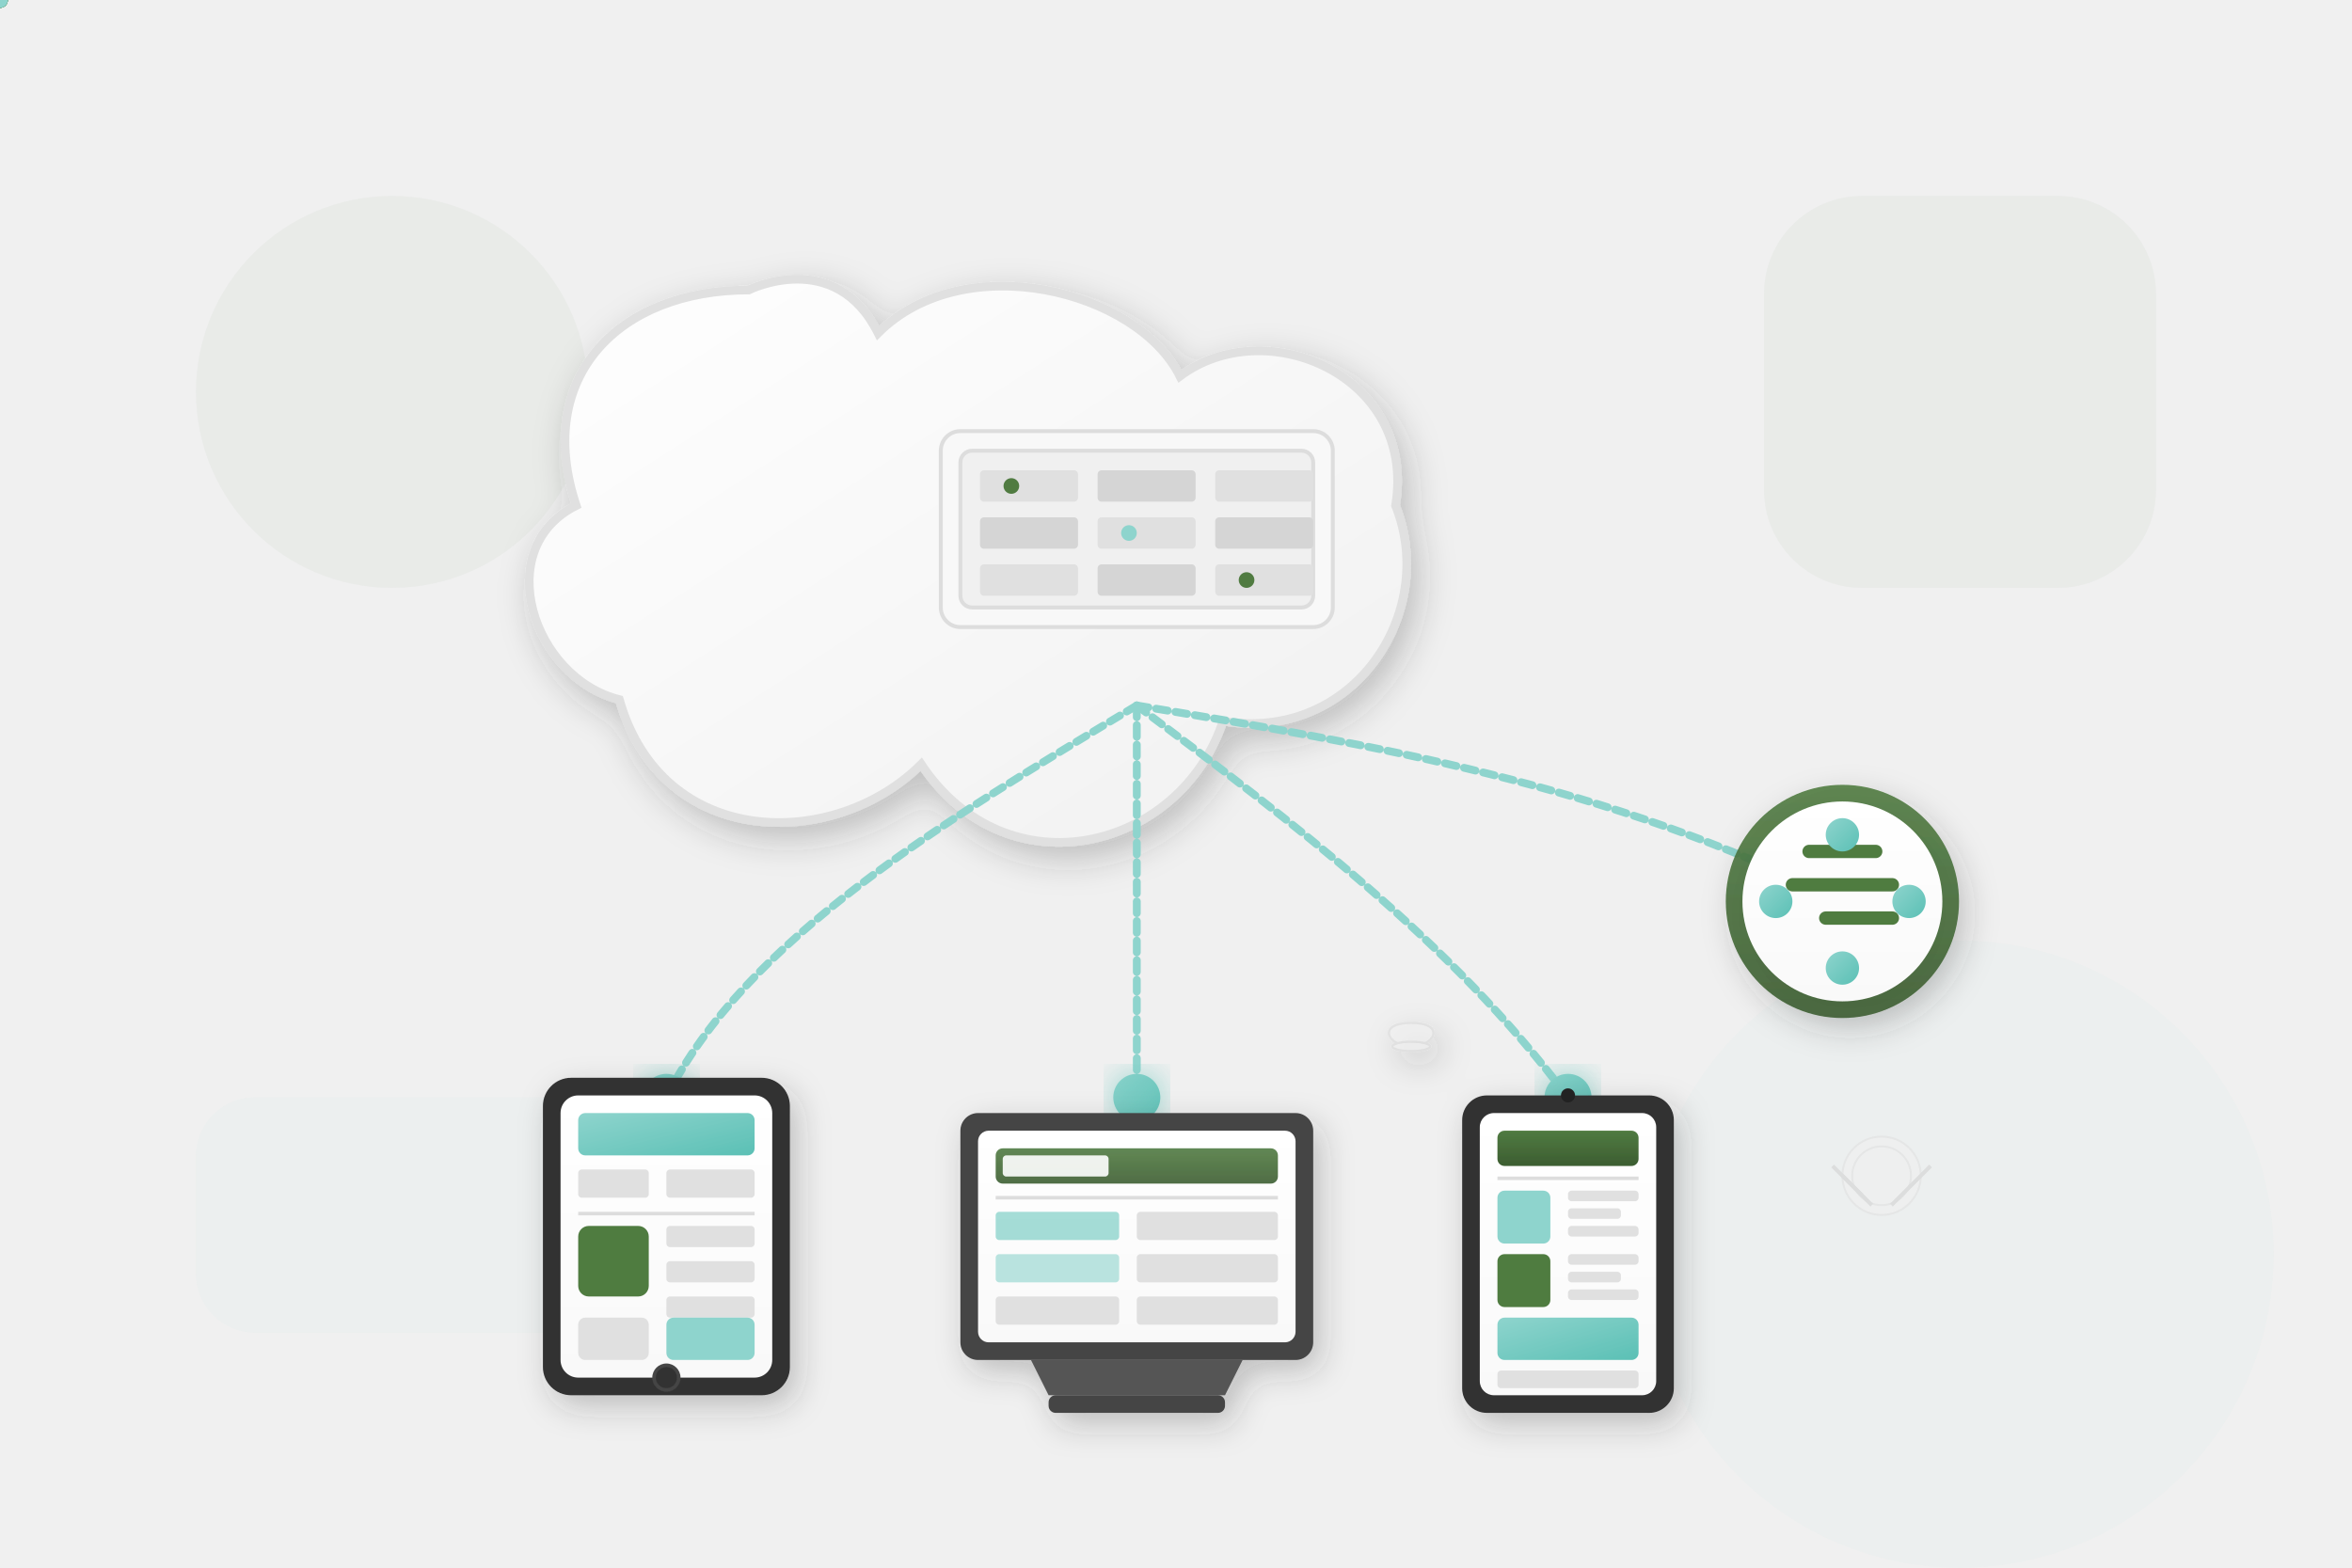
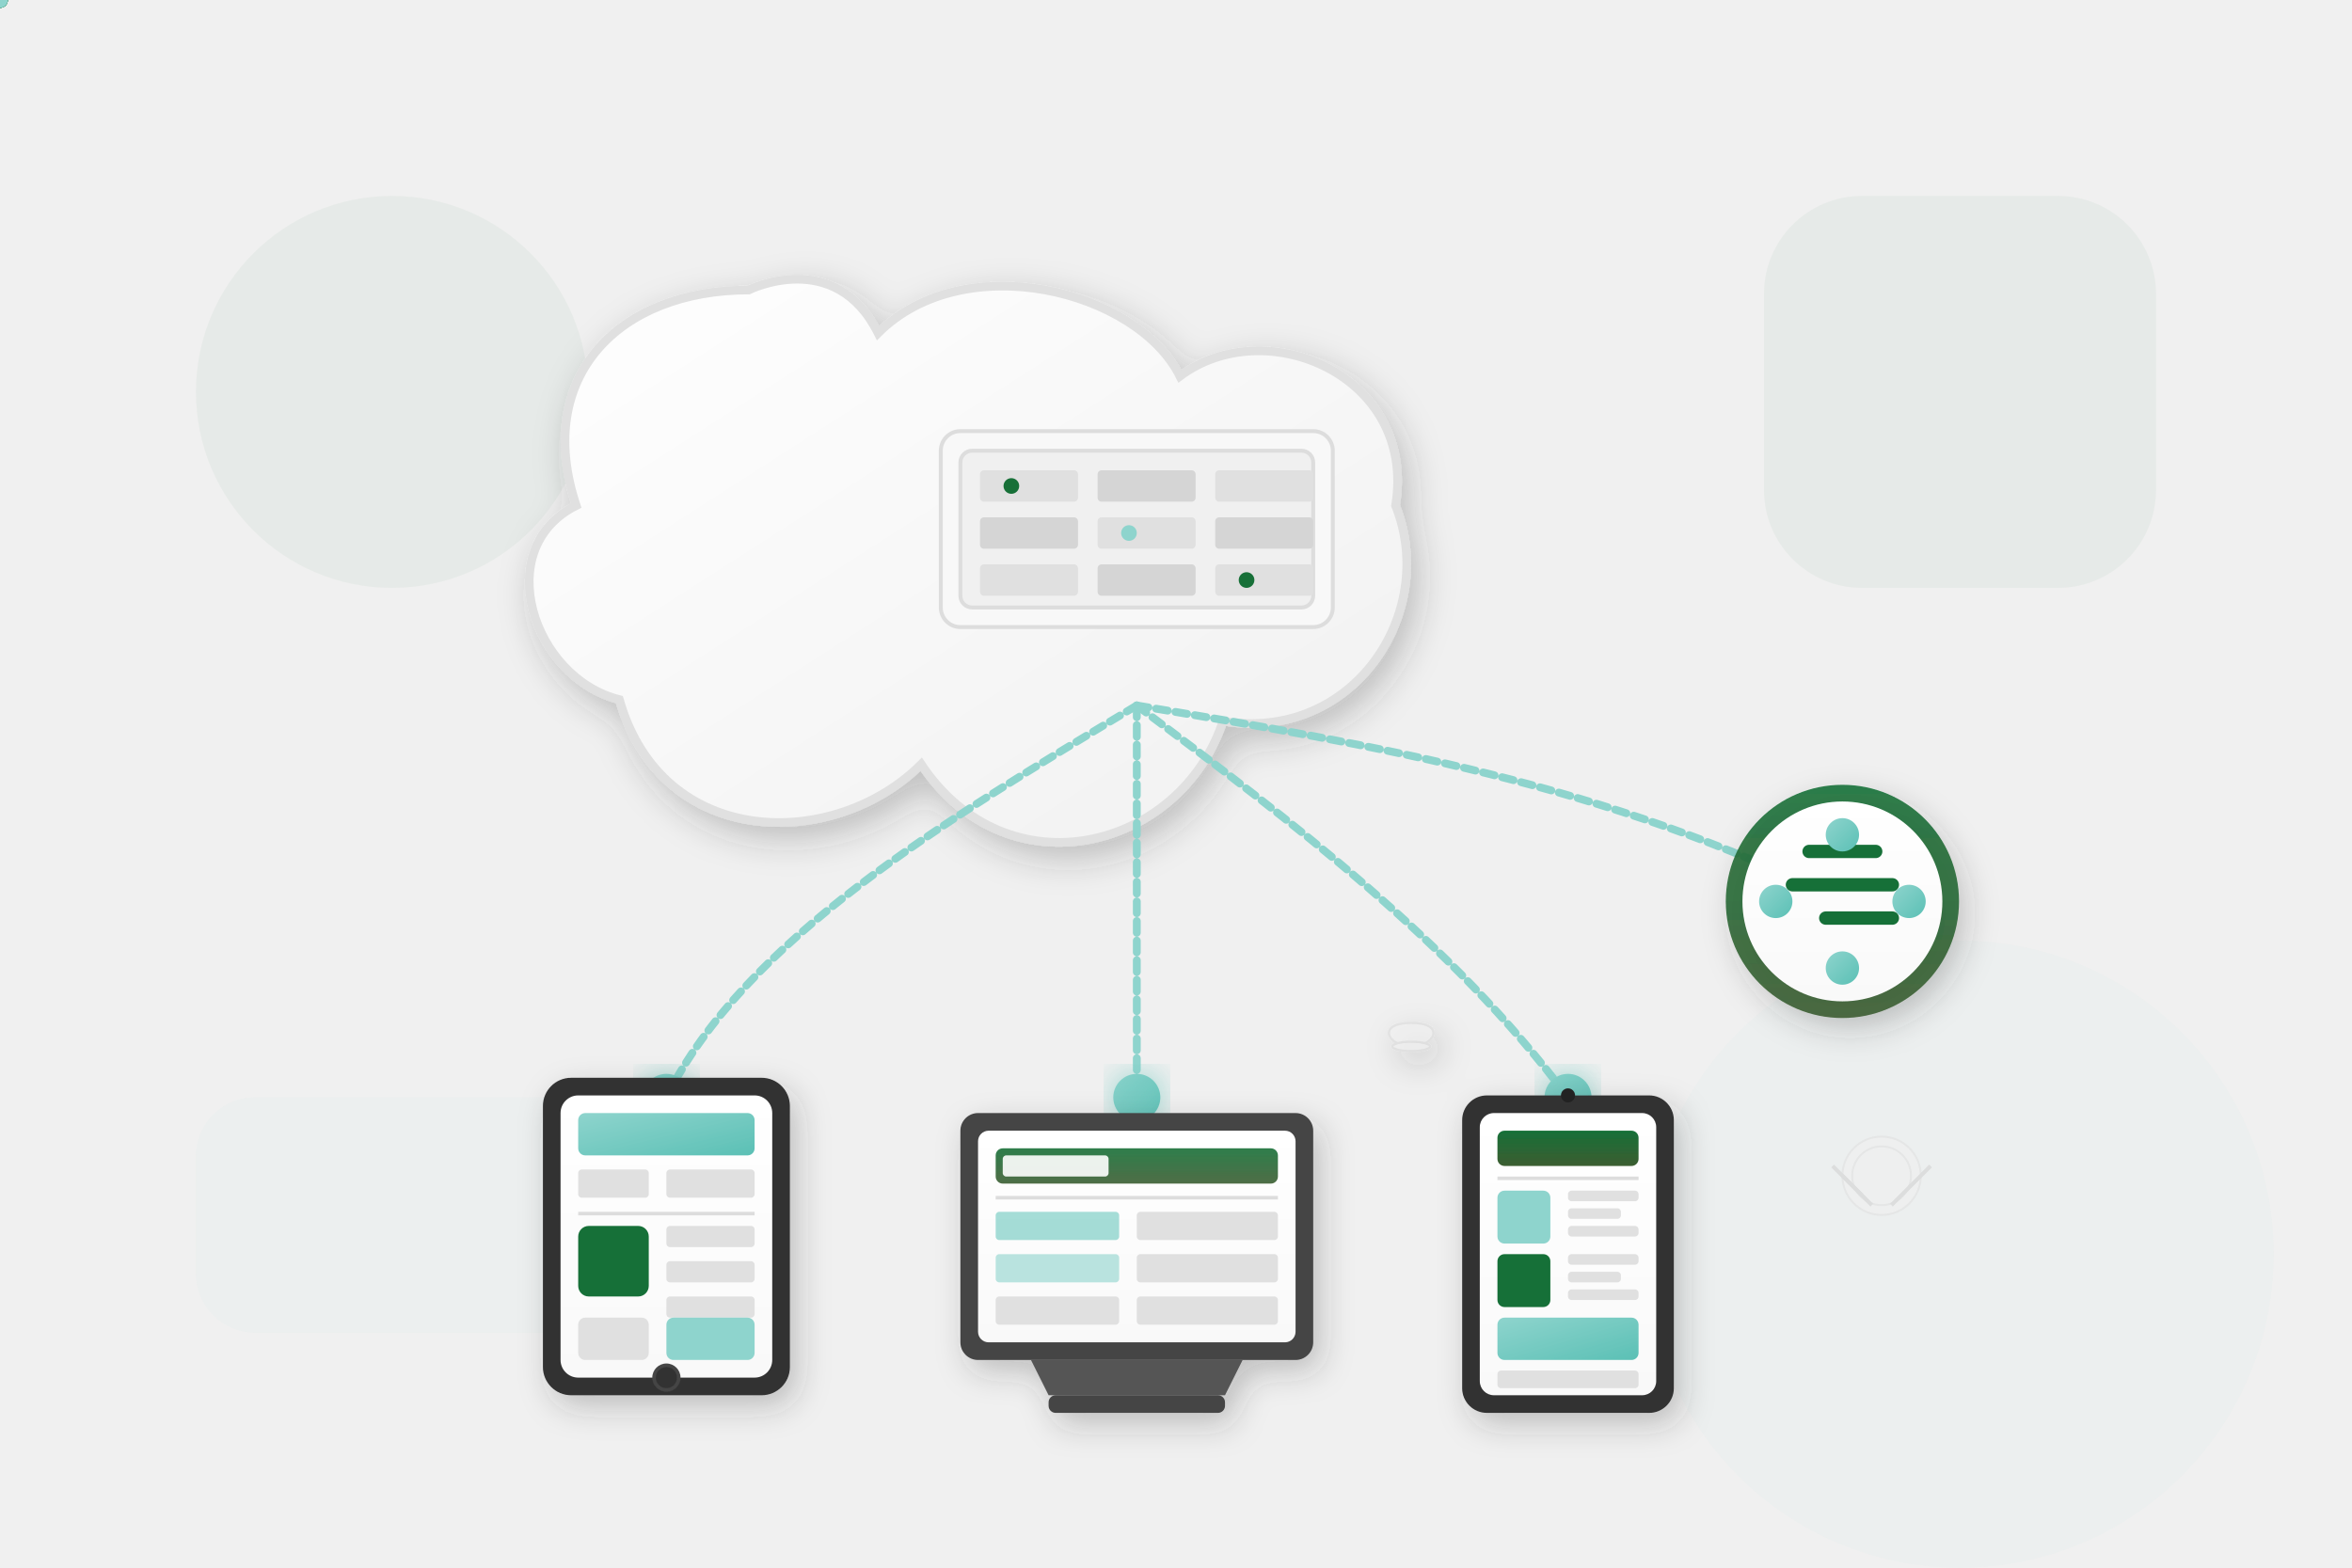
<svg xmlns="http://www.w3.org/2000/svg" width="600" height="400" viewBox="0 0 600 400">
  <defs>
    <filter id="softShadow" x="-20%" y="-20%" width="140%" height="140%">
      <feDropShadow dx="2" dy="3" stdDeviation="4" flood-opacity="0.25" flood-color="#333" />
    </filter>
    <filter id="glow" x="-20%" y="-20%" width="140%" height="140%">
      <feGaussianBlur in="SourceGraphic" stdDeviation="5" result="blur" />
      <feComposite in="blur" in2="SourceGraphic" operator="over" />
    </filter>
    <linearGradient id="cloudGrad" x1="0%" y1="0%" x2="100%" y2="100%">
      <stop offset="0%" stop-color="#ffffff" />
      <stop offset="100%" stop-color="#f0f0f0" />
    </linearGradient>
    <linearGradient id="deviceGrad" x1="0%" y1="0%" x2="0%" y2="100%">
-       <stop offset="0%" stop-color="#507b41" />
+       <stop offset="0%" stop-color="#177038" />
      <stop offset="100%" stop-color="#3c5d31" />
    </linearGradient>
    <linearGradient id="screenGrad" x1="0%" y1="0%" x2="0%" y2="100%">
      <stop offset="0%" stop-color="#ffffff" />
      <stop offset="100%" stop-color="#f9f9f9" />
    </linearGradient>
    <linearGradient id="accentGrad" x1="0%" y1="0%" x2="100%" y2="100%">
      <stop offset="0%" stop-color="#8ed4cd" />
      <stop offset="100%" stop-color="#5bc0b5" />
    </linearGradient>
  </defs>
  <g id="backgroundElements" opacity="0.05">
-     <circle cx="100" cy="100" r="50" fill="#507b41" />
+     <circle cx="100" cy="100" r="50" fill="#177038" />
    <circle cx="500" cy="320" r="80" fill="#8ed4cd" />
-     <rect x="450" y="50" width="100" height="100" rx="25" fill="#507b41" />
+     <rect x="450" y="50" width="100" height="100" rx="25" fill="#177038" />
    <rect x="50" y="280" width="120" height="60" rx="15" fill="#8ed4cd" />
  </g>
  <g id="cloudPlatform" transform="translate(290, 140)">
    <g transform="scale(1.1)" filter="url(#softShadow)">
      <path d="M-90,-60                 C-120,-60 -140,-40 -130,-10                 C-150,0 -140,30 -120,35                C-110,70 -70,70 -50,50                C-30,80 10,70 20,40                C50,45 70,15 60,-10                C65,-40 30,-55 10,-40                C0,-60 -40,-70 -60,-50                C-70,-70 -90,-60 -90,-60 Z" fill="url(#cloudGrad)" stroke="#e0e0e0" stroke-width="2" />
    </g>
    <g transform="translate(0, -10)">
      <rect x="-50" y="-20" width="100" height="50" rx="5" ry="5" fill="#f8f8f8" stroke="#ddd" stroke-width="1" />
      <rect x="-45" y="-15" width="90" height="40" rx="3" ry="3" fill="#f0f0f0" stroke="#ddd" stroke-width="1" />
      <g id="serverBlocks">
        <rect x="-40" y="-10" width="25" height="8" rx="1" fill="#e0e0e0" />
        <rect x="-40" y="2" width="25" height="8" rx="1" fill="#d5d5d5" />
        <rect x="-40" y="14" width="25" height="8" rx="1" fill="#e0e0e0" />
        <rect x="-10" y="-10" width="25" height="8" rx="1" fill="#d5d5d5" />
        <rect x="-10" y="2" width="25" height="8" rx="1" fill="#e0e0e0" />
        <rect x="-10" y="14" width="25" height="8" rx="1" fill="#d5d5d5" />
        <rect x="20" y="-10" width="25" height="8" rx="1" fill="#e0e0e0" />
        <rect x="20" y="2" width="25" height="8" rx="1" fill="#d5d5d5" />
        <rect x="20" y="14" width="25" height="8" rx="1" fill="#e0e0e0" />
      </g>
-       <circle cx="-32" cy="-6" r="2" fill="#507b41">
+       <circle cx="-32" cy="-6" r="2" fill="#177038">
        <animate attributeName="opacity" values="1;0.4;1" dur="1.5s" repeatCount="indefinite" />
      </circle>
      <circle cx="-2" cy="6" r="2" fill="#8ed4cd">
        <animate attributeName="opacity" values="0.4;1;0.4" dur="2s" repeatCount="indefinite" />
      </circle>
-       <circle cx="28" cy="18" r="2" fill="#507b41">
+       <circle cx="28" cy="18" r="2" fill="#177038">
        <animate attributeName="opacity" values="0.6;1;0.6" dur="2.5s" repeatCount="indefinite" />
      </circle>
    </g>
  </g>
  <g id="dataConnections">
    <path d="M290,180 C240,210 190,240 170,280" stroke="#8ed4cd" stroke-width="2" stroke-linecap="round" fill="none" stroke-dasharray="3,2">
      <animate attributeName="stroke-dashoffset" from="5" to="0" dur="3s" repeatCount="indefinite" />
    </path>
    <path d="M290,180 C290,210 290,240 290,280" stroke="#8ed4cd" stroke-width="2" stroke-linecap="round" fill="none" stroke-dasharray="3,2">
      <animate attributeName="stroke-dashoffset" from="5" to="0" dur="2s" repeatCount="indefinite" />
    </path>
    <path d="M290,180 C330,210 370,240 400,280" stroke="#8ed4cd" stroke-width="2" stroke-linecap="round" fill="none" stroke-dasharray="3,2">
      <animate attributeName="stroke-dashoffset" from="5" to="0" dur="2.5s" repeatCount="indefinite" />
    </path>
    <path d="M290,180 C350,190 410,200 470,230" stroke="#8ed4cd" stroke-width="2" stroke-linecap="round" fill="none" stroke-dasharray="3,2">
      <animate attributeName="stroke-dashoffset" from="5" to="0" dur="4s" repeatCount="indefinite" />
    </path>
  </g>
  <g id="connectionPoints">
    <circle cx="170" cy="280" r="6" fill="url(#accentGrad)" filter="url(#glow)">
      <animate attributeName="r" values="4;6;4" dur="3s" repeatCount="indefinite" />
      <animate attributeName="opacity" values="0.7;1;0.7" dur="3s" repeatCount="indefinite" />
    </circle>
    <circle cx="290" cy="280" r="6" fill="url(#accentGrad)" filter="url(#glow)">
      <animate attributeName="r" values="4;7;4" dur="4s" repeatCount="indefinite" />
      <animate attributeName="opacity" values="0.7;1;0.7" dur="4s" repeatCount="indefinite" />
    </circle>
    <circle cx="400" cy="280" r="6" fill="url(#accentGrad)" filter="url(#glow)">
      <animate attributeName="r" values="4;6;4" dur="2.5s" repeatCount="indefinite" />
      <animate attributeName="opacity" values="0.7;1;0.7" dur="2.5s" repeatCount="indefinite" />
    </circle>
    <circle cx="470" cy="230" r="6" fill="url(#accentGrad)" filter="url(#glow)">
      <animate attributeName="r" values="4;7;4" dur="3.5s" repeatCount="indefinite" />
      <animate attributeName="opacity" values="0.7;1;0.7" dur="3.5s" repeatCount="indefinite" />
    </circle>
  </g>
  <g transform="translate(170, 320)" filter="url(#softShadow)">
    <g transform="scale(0.9)">
      <rect x="-35" y="-50" width="70" height="90" rx="8" ry="8" fill="#333333" />
      <rect x="-30" y="-45" width="60" height="80" rx="5" ry="5" fill="url(#screenGrad)" />
      <rect x="-25" y="-40" width="50" height="12" rx="2" ry="2" fill="url(#accentGrad)" />
      <rect x="-25" y="-24" width="20" height="8" rx="1" ry="1" fill="#e0e0e0" />
      <rect x="0" y="-24" width="25" height="8" rx="1" ry="1" fill="#e0e0e0" />
      <rect x="-25" y="-12" width="50" height="1" fill="#ddd" />
-       <rect x="-25" y="-8" width="20" height="20" rx="3" ry="3" fill="#507b41" />
+       <rect x="-25" y="-8" width="20" height="20" rx="3" ry="3" fill="#177038" />
      <rect x="0" y="-8" width="25" height="6" rx="1" ry="1" fill="#e0e0e0" />
      <rect x="0" y="2" width="25" height="6" rx="1" ry="1" fill="#e0e0e0" />
      <rect x="0" y="12" width="25" height="6" rx="1" ry="1" fill="#e0e0e0" />
      <rect x="-25" y="18" width="20" height="12" rx="2" ry="2" fill="#e0e0e0" />
      <rect x="0" y="18" width="25" height="12" rx="2" ry="2" fill="#8ed4cd" />
      <circle cx="0" cy="35" r="4" fill="#444" />
      <circle cx="0" cy="35" r="3" fill="#333" />
    </g>
  </g>
  <g transform="translate(290, 320)" filter="url(#softShadow)">
    <g transform="scale(0.9)">
      <rect x="-50" y="-40" width="100" height="70" rx="5" ry="5" fill="#444" />
      <rect x="-45" y="-35" width="90" height="60" rx="3" ry="3" fill="url(#screenGrad)" />
      <rect x="-40" y="-30" width="80" height="10" rx="2" ry="2" fill="url(#deviceGrad)" opacity="0.9" />
      <rect x="-38" y="-28" width="30" height="6" rx="1" ry="1" fill="#fff" opacity="0.9" />
      <line x1="-40" y1="-16" x2="40" y2="-16" stroke="#ddd" stroke-width="1" />
      <g id="orders">
        <rect x="-40" y="-12" width="35" height="8" rx="1" ry="1" fill="#8ed4cd" opacity="0.8" />
        <rect x="0" y="-12" width="40" height="8" rx="1" ry="1" fill="#e0e0e0" />
        <rect x="-40" y="0" width="35" height="8" rx="1" ry="1" fill="#8ed4cd" opacity="0.6" />
        <rect x="0" y="0" width="40" height="8" rx="1" ry="1" fill="#e0e0e0" />
        <rect x="-40" y="12" width="35" height="8" rx="1" ry="1" fill="#e0e0e0" />
        <rect x="0" y="12" width="40" height="8" rx="1" ry="1" fill="#e0e0e0" />
      </g>
      <path d="M-30,30 L30,30 L25,40 L-25,40 Z" fill="#555" />
      <rect x="-25" y="40" width="50" height="5" rx="2" ry="2" fill="#444" />
    </g>
  </g>
  <g transform="translate(400, 320)" filter="url(#softShadow)">
    <g transform="scale(0.9)">
      <rect x="-30" y="-45" width="60" height="90" rx="7" ry="7" fill="#333" />
      <rect x="-25" y="-40" width="50" height="80" rx="4" ry="4" fill="url(#screenGrad)" />
      <rect x="-20" y="-35" width="40" height="10" rx="2" ry="2" fill="url(#deviceGrad)" />
      <rect x="-20" y="-22" width="40" height="1" fill="#ddd" />
      <rect x="-20" y="-18" width="15" height="15" rx="2" ry="2" fill="#8ed4cd" />
      <rect x="0" y="-18" width="20" height="3" rx="1" ry="1" fill="#e0e0e0" />
      <rect x="0" y="-13" width="15" height="3" rx="1" ry="1" fill="#e0e0e0" />
      <rect x="0" y="-8" width="20" height="3" rx="1" ry="1" fill="#e0e0e0" />
-       <rect x="-20" y="0" width="15" height="15" rx="2" ry="2" fill="#507b41" />
+       <rect x="-20" y="0" width="15" height="15" rx="2" ry="2" fill="#177038" />
      <rect x="0" y="0" width="20" height="3" rx="1" ry="1" fill="#e0e0e0" />
      <rect x="0" y="5" width="15" height="3" rx="1" ry="1" fill="#e0e0e0" />
      <rect x="0" y="10" width="20" height="3" rx="1" ry="1" fill="#e0e0e0" />
      <rect x="-20" y="18" width="40" height="12" rx="2" ry="2" fill="url(#accentGrad)" />
      <rect x="-20" y="33" width="40" height="5" rx="1" ry="1" fill="#e0e0e0" />
      <circle cx="0" cy="-45" r="2" fill="#222" />
    </g>
    <g transform="translate(-40, -50) scale(0.6)" opacity="0.7">
      <path d="M0,-5 C10,-5 15,-15 0,-15 C-15,-15 -10,-5 0,-5 Z" fill="#f0f0f0" stroke="#ddd" />
      <ellipse cx="0" cy="-5" rx="8" ry="2" fill="#f0f0f0" stroke="#ddd" />
    </g>
  </g>
  <g transform="translate(470, 230)" filter="url(#softShadow)">
    <g transform="scale(0.85)">
      <circle cx="0" cy="0" r="35" fill="url(#deviceGrad)" opacity="0.9" />
      <circle cx="0" cy="0" r="30" fill="url(#screenGrad)" />
      <g transform="translate(0, -5)">
-         <path d="M-15,0 L15,0 M-10,-10 L10,-10 M-5,10 L15,10" stroke="#507b41" stroke-width="4" stroke-linecap="round" />
+         <path d="M-15,0 L15,0 M-10,-10 L10,-10 M-5,10 L15,10" stroke="#177038" stroke-width="4" stroke-linecap="round" />
      </g>
      <g id="integrationPoints">
        <circle cx="-20" cy="0" r="5" fill="url(#accentGrad)" />
        <circle cx="0" cy="-20" r="5" fill="url(#accentGrad)" />
        <circle cx="20" cy="0" r="5" fill="url(#accentGrad)" />
        <circle cx="0" cy="20" r="5" fill="url(#accentGrad)">
          <animate attributeName="opacity" values="1;0.5;1" dur="1.5s" repeatCount="indefinite" />
        </circle>
      </g>
    </g>
  </g>
  <g transform="translate(480, 300) scale(0.5)" opacity="0.5">
    <circle cx="0" cy="0" r="20" fill="#f0f0f0" stroke="#ddd" />
    <circle cx="0" cy="0" r="15" fill="none" stroke="#ddd" />
    <path d="M-25,-5 L-5,15" stroke="#ccc" stroke-width="2" />
    <path d="M-20,0 L-10,10" stroke="#ccc" stroke-width="2" />
    <path d="M25,-5 L5,15" stroke="#ccc" stroke-width="2" />
  </g>
  <g id="flowParticles">
-     <circle cx="0" cy="0" r="2" fill="#507b41">
+     <circle cx="0" cy="0" r="2" fill="#177038">
      <animateMotion path="M290,180 C240,210 190,240 170,280" dur="3s" repeatCount="indefinite" />
    </circle>
    <circle cx="0" cy="0" r="2" fill="#8ed4cd">
      <animateMotion path="M290,180 C240,210 190,240 170,280" dur="3s" begin="1.5s" repeatCount="indefinite" />
    </circle>
-     <circle cx="0" cy="0" r="2" fill="#507b41">
+     <circle cx="0" cy="0" r="2" fill="#177038">
      <animateMotion path="M290,180 C290,210 290,240 290,280" dur="2s" repeatCount="indefinite" />
    </circle>
    <circle cx="0" cy="0" r="2" fill="#8ed4cd">
      <animateMotion path="M290,180 C290,210 290,240 290,280" dur="2s" begin="1s" repeatCount="indefinite" />
    </circle>
-     <circle cx="0" cy="0" r="2" fill="#507b41">
+     <circle cx="0" cy="0" r="2" fill="#177038">
      <animateMotion path="M290,180 C330,210 370,240 400,280" dur="2.5s" repeatCount="indefinite" />
    </circle>
    <circle cx="0" cy="0" r="2" fill="#8ed4cd">
      <animateMotion path="M290,180 C330,210 370,240 400,280" dur="2.5s" begin="1.25s" repeatCount="indefinite" />
    </circle>
-     <circle cx="0" cy="0" r="2" fill="#507b41">
+     <circle cx="0" cy="0" r="2" fill="#177038">
      <animateMotion path="M290,180 C350,190 410,200 470,230" dur="4s" repeatCount="indefinite" />
    </circle>
    <circle cx="0" cy="0" r="2" fill="#8ed4cd">
      <animateMotion path="M290,180 C350,190 410,200 470,230" dur="4s" begin="2s" repeatCount="indefinite" />
    </circle>
  </g>
</svg>
